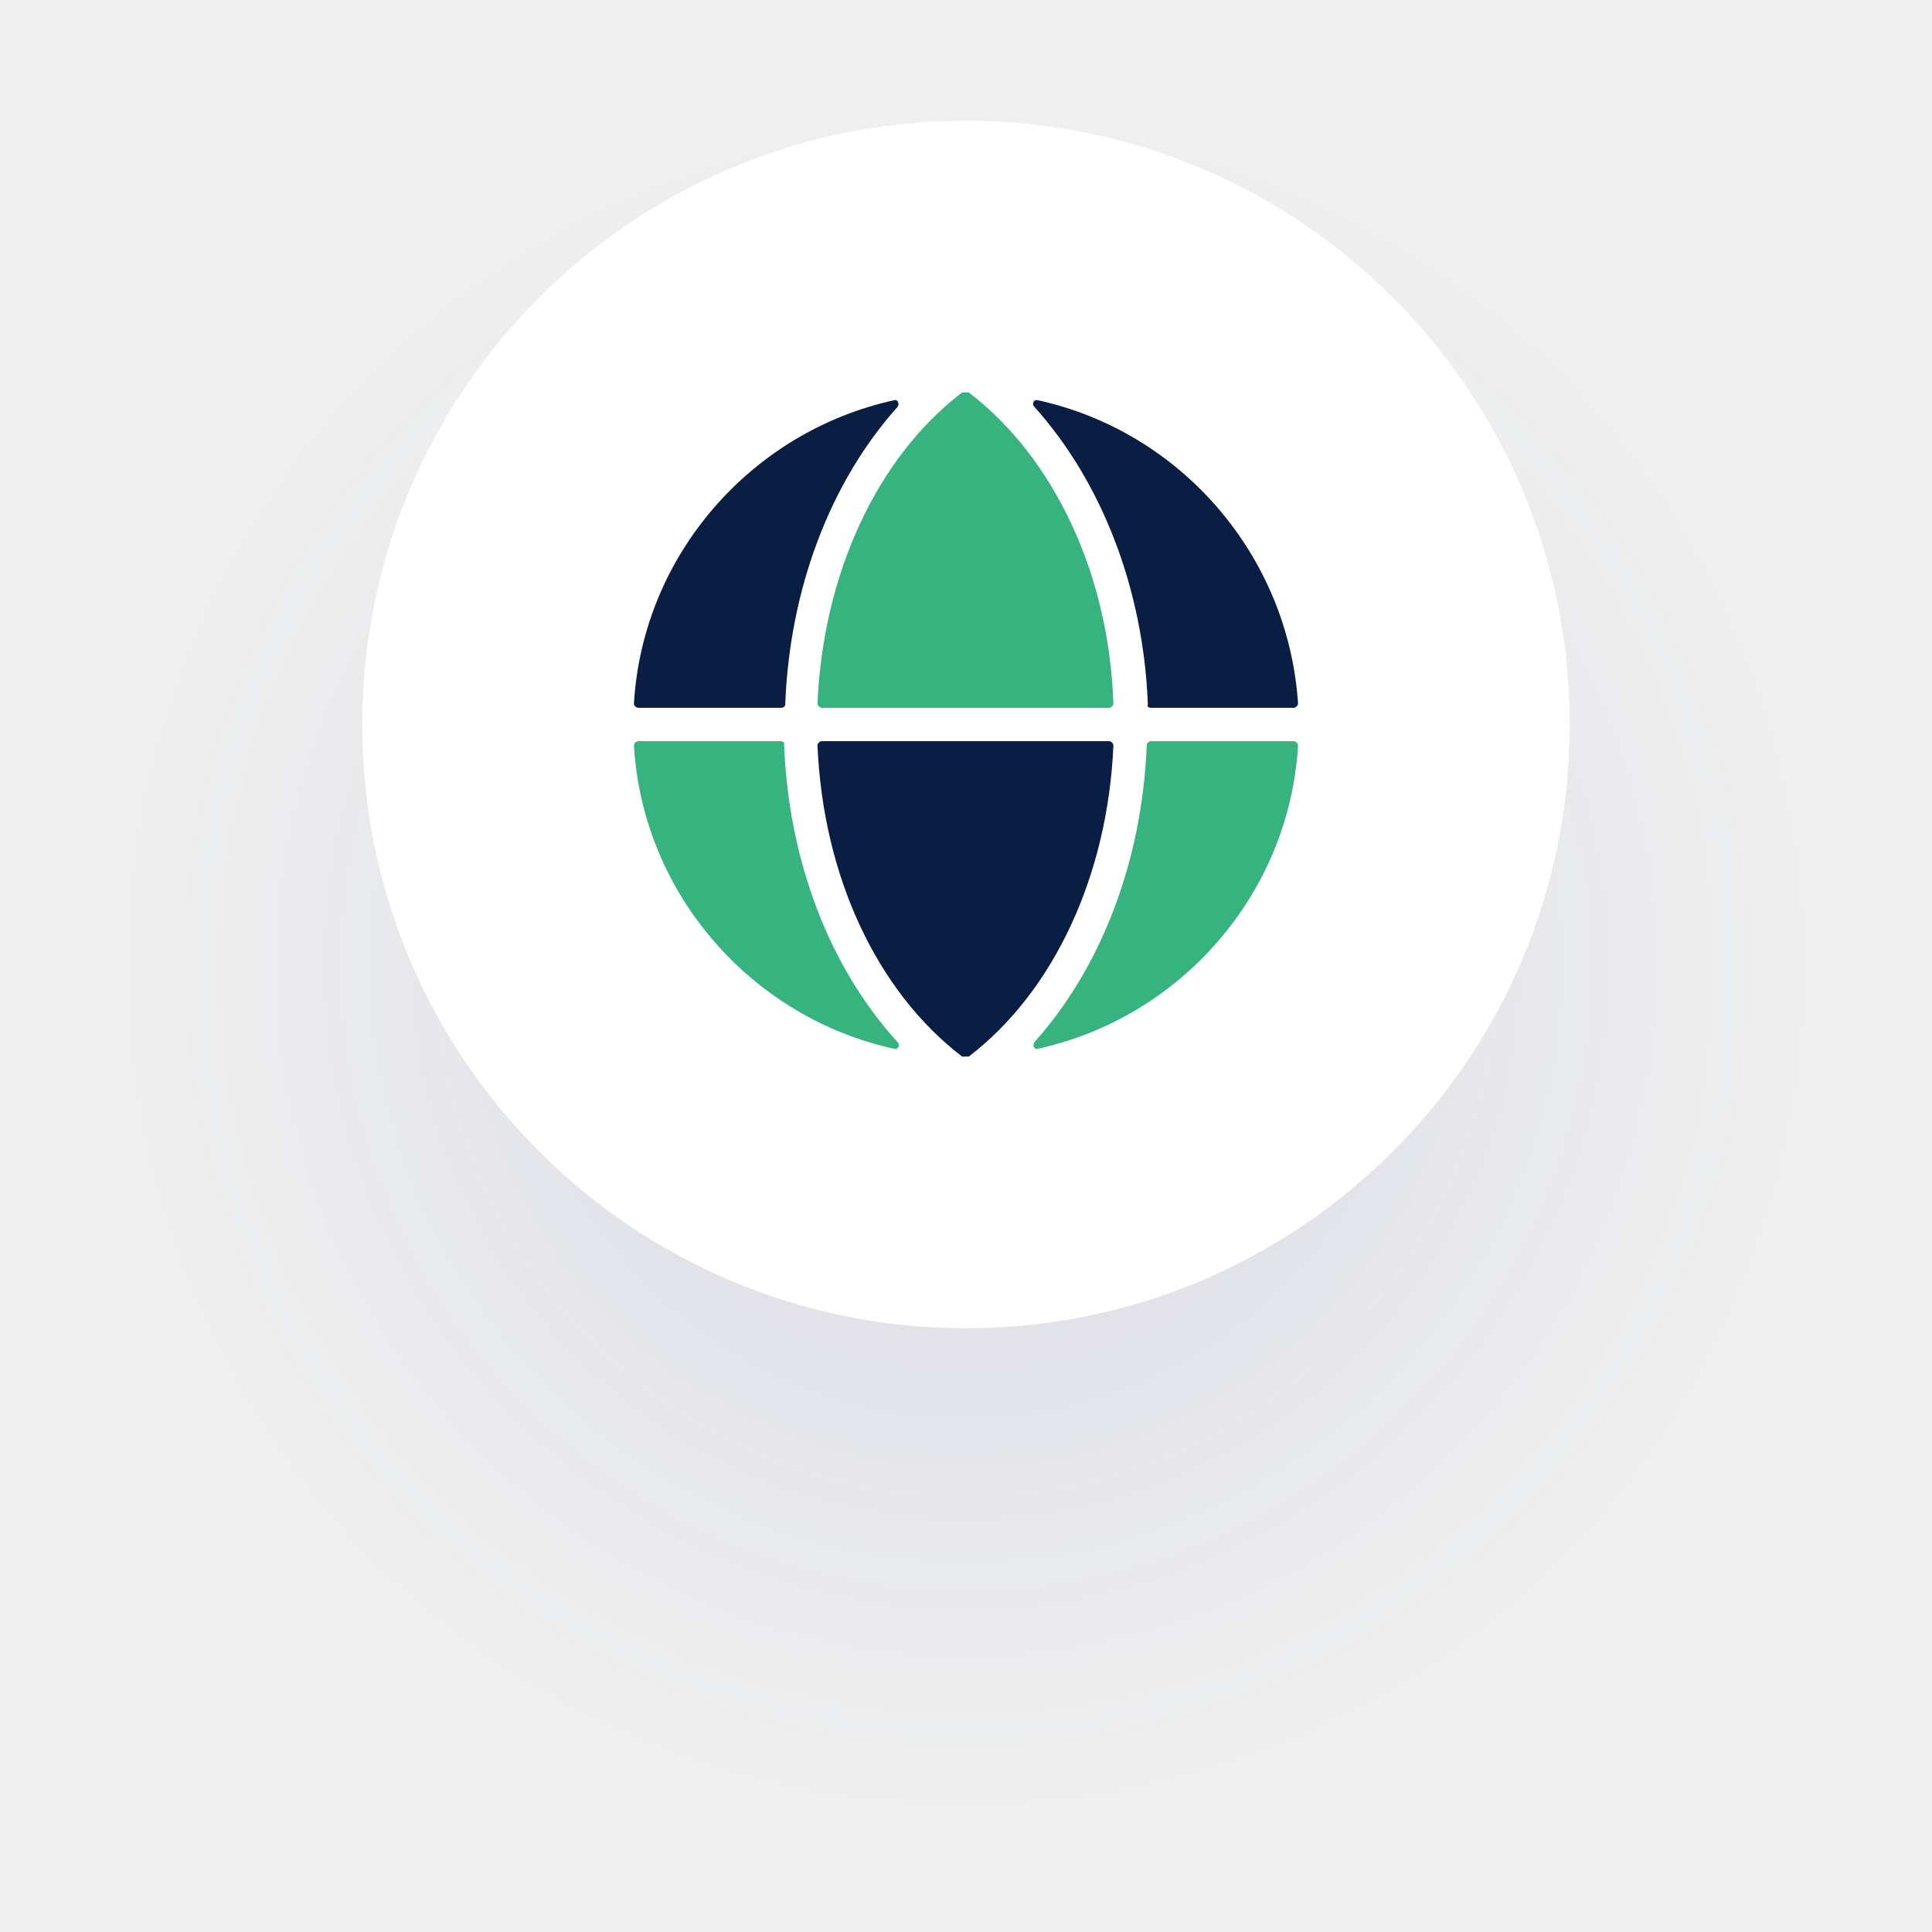
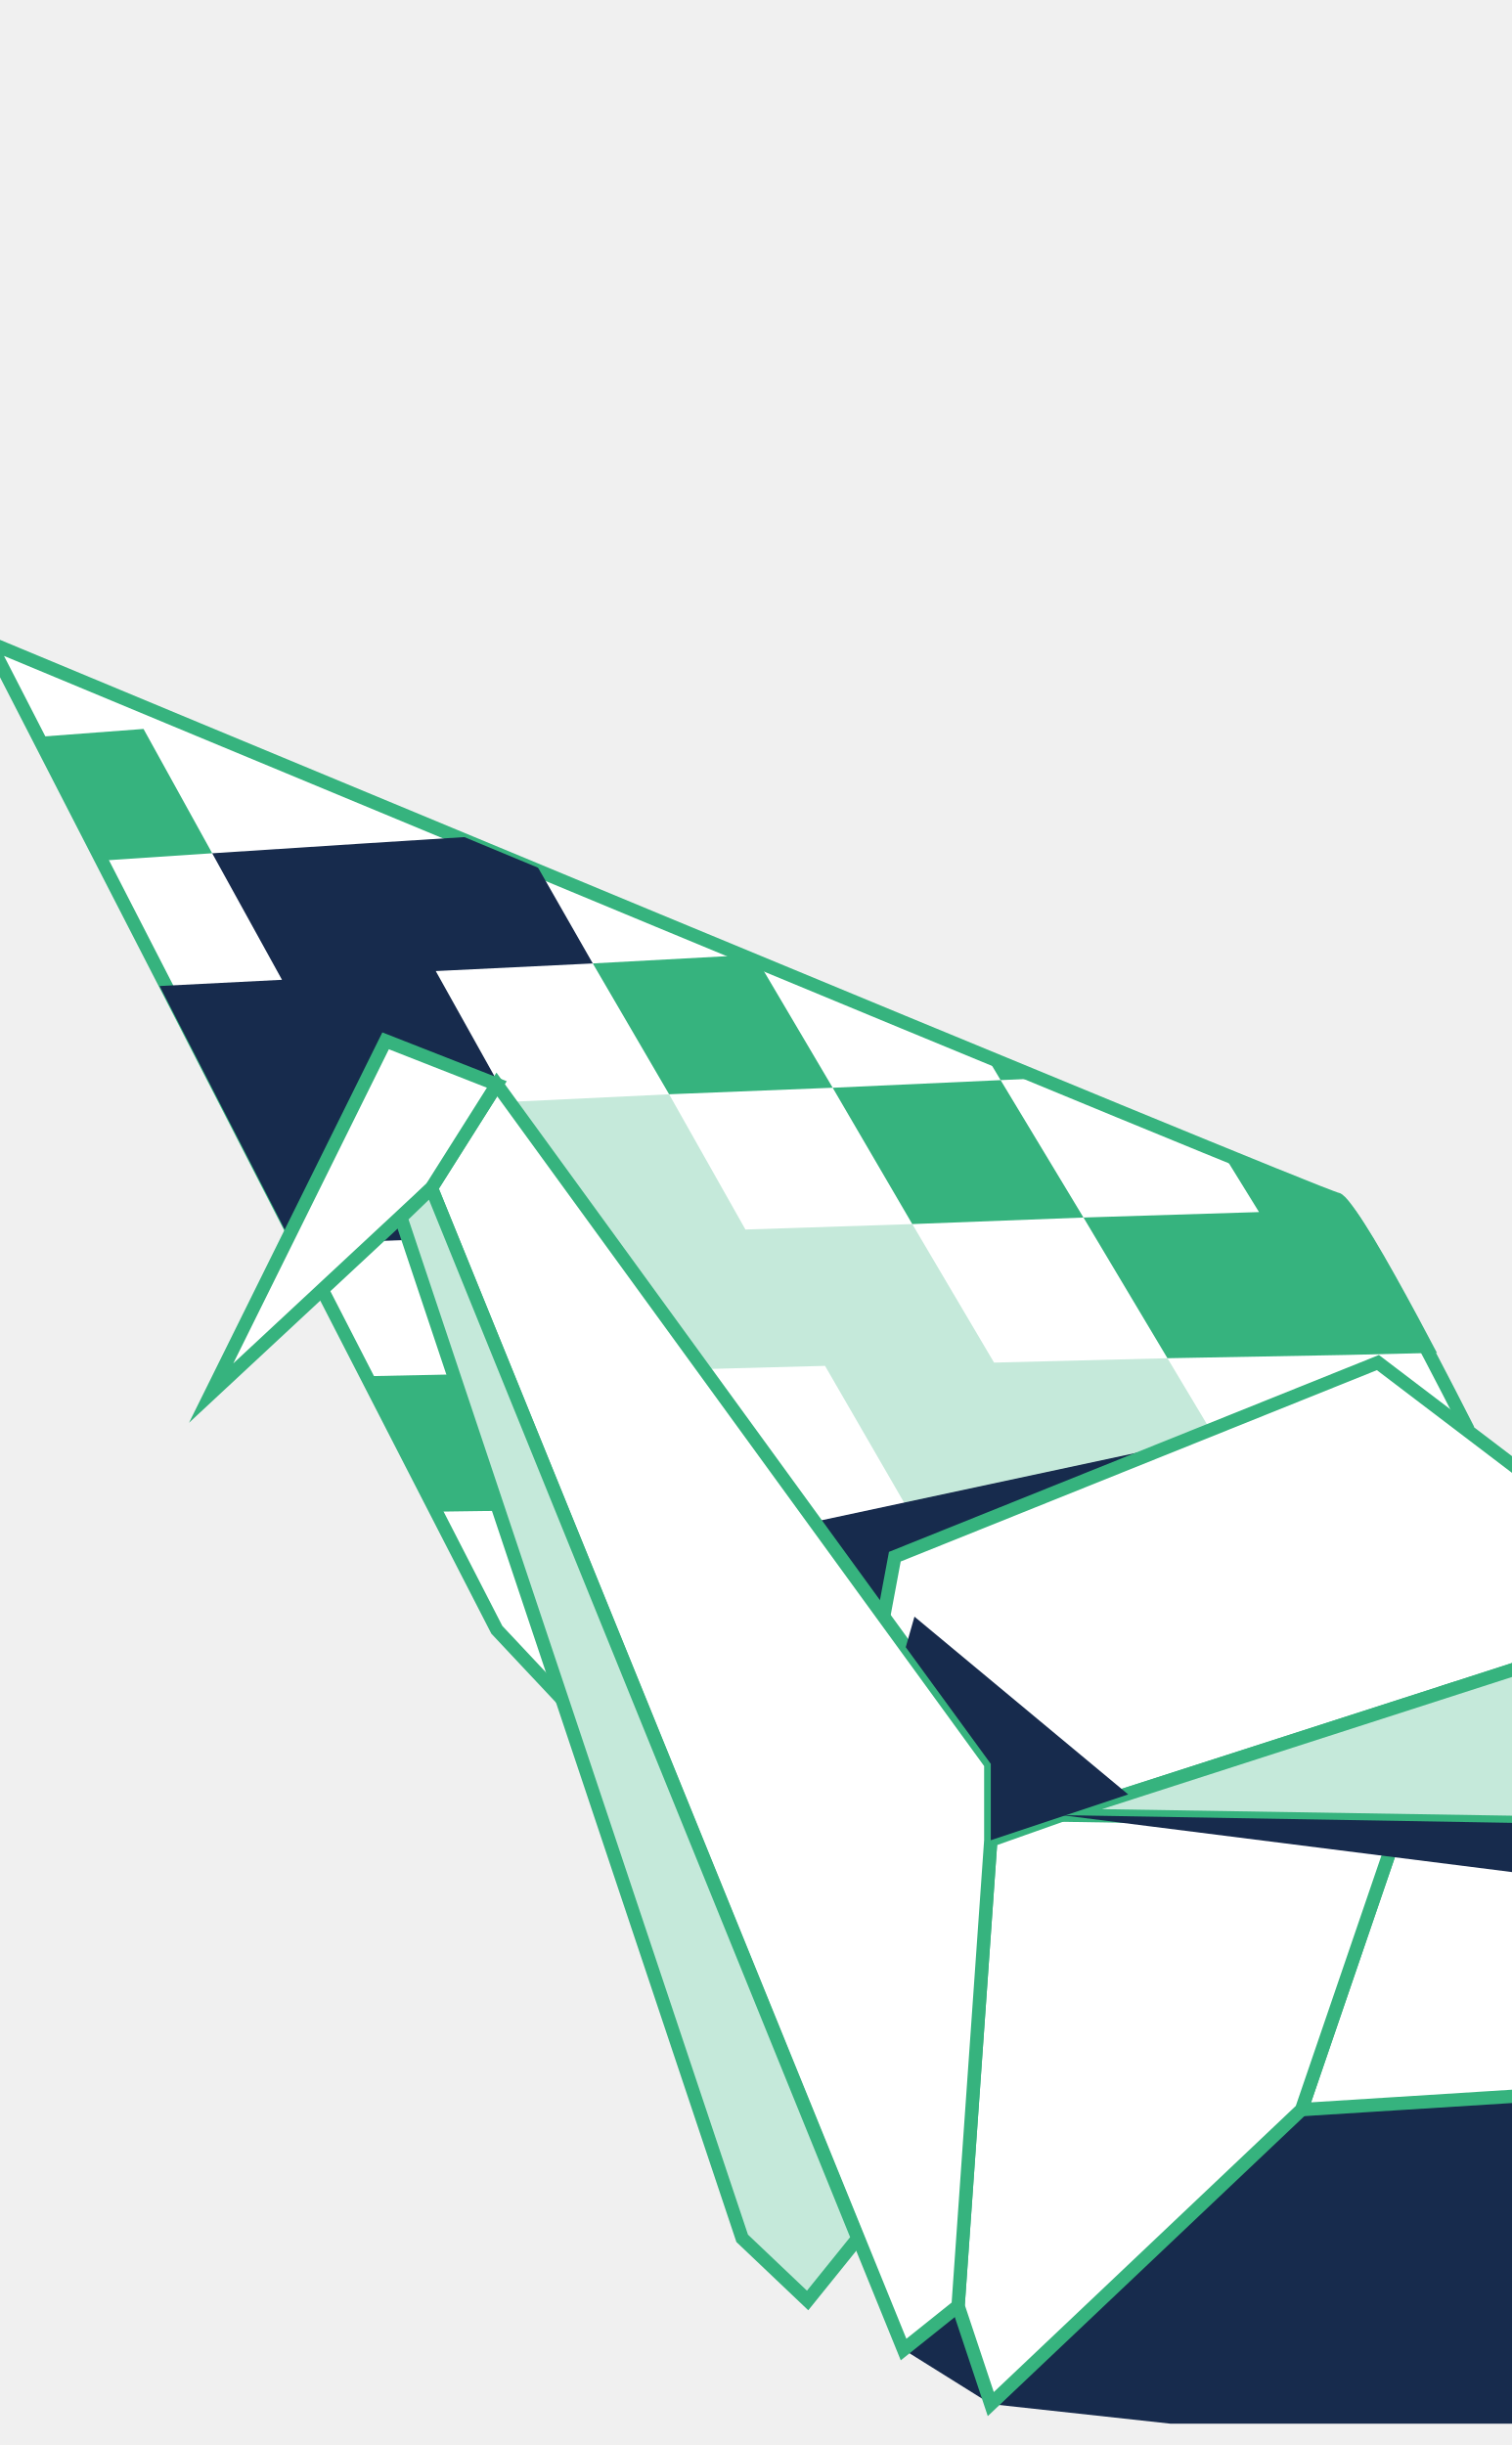
- <svg xmlns="http://www.w3.org/2000/svg" width="128" height="128" viewBox="0 0 128 128" fill="none">
-   <g filter="url(#filter0_d_73_255)">
-     <circle cx="64" cy="48" r="40" fill="white" />
+ <svg xmlns="http://www.w3.org/2000/svg" width="68" height="110" viewBox="0 0 68 110" fill="none">
+   <path d="M71.803 94.077L115.808 109.042H52.67L44.575 108.159L40.651 105.706L54.044 94.077H71.803Z" fill="#172B4D" />
+   <path d="M66.014 66.601V64.246C66.014 64.246 60.863 54.04 60.127 53.942C59.391 53.844 -0.46 28.919 -0.46 28.919L22.352 73.323L31.379 82.94L66.014 66.601Z" fill="white" stroke="#36B37E" stroke-width="0.599" stroke-miterlimit="10" />
+   <mask id="mask0_73_259" style="mask-type:alpha" maskUnits="userSpaceOnUse" x="-1" y="28" width="68" height="56">
+     <path d="M66.197 66.868V64.513C66.197 64.513 61.046 54.307 60.31 54.209C59.574 54.111 -0.277 29.186 -0.277 29.186L22.535 73.59L31.562 83.206L66.197 66.868Z" fill="white" stroke="#36B37E" stroke-width="0.599" stroke-miterlimit="10" />
+   </mask>
+   <g mask="url(#mask0_73_259)">
+     <path d="M41.043 55.071L33.537 55.316L30.103 49.232L22.891 49.576L26.276 55.513L19.114 55.758L22.45 61.793L29.662 61.646L37.118 61.45L40.749 67.73L48.451 67.681L52.277 74.157H60.372L56.398 67.583L52.523 61.106L44.722 61.303L41.043 55.071Z" fill="#C5E9DA" />
+     <path d="M37.462 48.937L33.929 42.951L26.669 43.344L30.103 49.231L37.462 48.937Z" fill="#36B37E" />
+     <path d="M48.745 54.777L45.017 48.595L37.462 48.938L41.043 55.071L48.745 54.777Z" fill="#36B37E" />
+     <path d="M52.768 48.25L48.99 42.117L41.386 42.51L45.017 48.594L52.768 48.25Z" fill="#36B37E" />
+     <path d="M56.643 54.531L48.745 54.776L52.523 61.106L60.568 60.959L68.81 60.762L64.738 54.286L60.764 47.907L52.768 48.251L56.643 54.531Z" fill="#36B37E" />
+     <path d="M15.876 49.87L22.891 49.576L19.604 43.688L26.669 43.345L23.333 37.506L16.367 37.947L9.547 38.389L12.687 44.081L5.917 44.424L-0.657 44.767L2.336 50.459L9.008 50.165L12.148 56.003L19.114 55.758L15.876 49.87Z" fill="#172B4D" />
+     <path d="M5.377 56.199L8.468 62.087L15.385 61.94L12.148 56.003L5.377 56.199Z" fill="#36B37E" />
+     <path d="M-0.068 33.286L2.876 38.83L9.547 38.388L6.457 32.795L-0.068 33.286Z" fill="#36B37E" />
+     <path d="M33.929 42.952L41.386 42.51L37.805 36.573L34.322 30.734L27.11 31.274L20.046 31.814L23.333 37.505L30.495 37.064L33.929 42.952Z" fill="#36B37E" />
+     <path d="M53.013 35.592L45.311 36.082L48.99 42.117L56.84 41.725L53.013 35.592Z" fill="#36B37E" />
+     <path d="M68.908 47.563L64.885 41.283L56.84 41.725L60.764 47.907L68.908 47.563Z" fill="#36B37E" />
+     <path d="M15.386 61.939L18.672 68.023L25.835 67.925L22.45 61.792L15.386 61.939Z" fill="#36B37E" />
  </g>
-   <g clip-path="url(#clip0_73_255)">
-     <path d="M76.271 46.896H85.704C85.852 46.896 85.999 46.749 85.999 46.601C85.336 36.742 78.187 28.575 68.753 26.515C68.532 26.441 68.311 26.735 68.532 26.956C72.954 31.886 75.755 38.949 76.049 46.675C75.976 46.822 76.123 46.896 76.271 46.896Z" fill="#091E42" />
-     <path d="M64.184 26C64.11 26 64.037 26 63.963 26C63.889 26 63.816 26 63.742 26C58.067 30.341 54.529 38.067 54.161 46.602C54.161 46.749 54.308 46.896 54.456 46.896H73.471C73.618 46.896 73.765 46.749 73.765 46.602C73.471 38.067 69.859 30.341 64.184 26Z" fill="#36B37E" />
-     <path d="M54.456 49.103C54.308 49.103 54.161 49.251 54.161 49.398C54.529 58.007 58.067 65.659 63.742 70C63.816 70 63.889 70 63.963 70C64.037 70 64.11 70 64.184 70C69.859 65.659 73.397 57.933 73.765 49.398C73.765 49.251 73.618 49.103 73.471 49.103H54.456Z" fill="#091E42" />
-     <path d="M75.976 49.324C75.681 57.05 72.954 64.114 68.532 69.043C68.385 69.264 68.532 69.558 68.753 69.485C78.187 67.425 85.41 59.257 85.999 49.398C85.999 49.251 85.852 49.103 85.704 49.103H76.271C76.123 49.103 75.976 49.251 75.976 49.324Z" fill="#36B37E" />
-     <path d="M51.728 49.103H42.294C42.147 49.103 42 49.251 42 49.398C42.589 59.257 49.812 67.425 59.246 69.485C59.467 69.558 59.688 69.264 59.467 69.043C54.971 64.114 52.244 57.05 51.949 49.324C52.023 49.251 51.876 49.103 51.728 49.103Z" fill="#36B37E" />
-     <path d="M52.023 46.675C52.318 38.949 55.045 31.886 59.467 26.956C59.614 26.735 59.467 26.441 59.246 26.515C49.812 28.575 42.589 36.742 42 46.601C42 46.749 42.147 46.896 42.294 46.896H51.728C51.876 46.896 52.023 46.822 52.023 46.675Z" fill="#091E42" />
-   </g>
-   <defs>
-     <filter id="filter0_d_73_255" x="0" y="0" width="128" height="128" filterUnits="userSpaceOnUse" color-interpolation-filters="sRGB">
-       <feFlood flood-opacity="0" result="BackgroundImageFix" />
-       <feColorMatrix in="SourceAlpha" type="matrix" values="0 0 0 0 0 0 0 0 0 0 0 0 0 0 0 0 0 0 127 0" result="hardAlpha" />
-       <feOffset dy="16" />
-       <feGaussianBlur stdDeviation="12" />
-       <feColorMatrix type="matrix" values="0 0 0 0 0.146 0 0 0 0 0.185 0 0 0 0 0.537 0 0 0 0.08 0" />
-       <feBlend mode="normal" in2="BackgroundImageFix" result="effect1_dropShadow_73_255" />
-       <feBlend mode="normal" in="SourceGraphic" in2="effect1_dropShadow_73_255" result="shape" />
-     </filter>
-     <clipPath id="clip0_73_255">
-       <rect width="44" height="44" fill="white" transform="translate(41.9997 26)" />
-     </clipPath>
-   </defs>
+   <path d="M52.67 65.03L25.197 70.918L24.511 72.734L30.643 81.124L52.67 65.03Z" fill="#172B4D" />
+   <path d="M76.12 72.538L70.576 67.827L61.991 61.302L40.258 70.035L39.277 75.285L44.575 82.792L76.12 72.538Z" fill="white" stroke="#36B37E" stroke-width="0.599" stroke-miterlimit="10" />
+   <path d="M64.984 76.119L81.026 70.918L71.803 94.077L58.557 94.911L64.984 76.119Z" fill="white" stroke="#36B37E" stroke-width="0.599" stroke-miterlimit="10" />
+   <path d="M47.764 81.663L44.575 82.792L43.104 103.743L44.575 108.159L58.557 94.911L64.984 76.119L47.764 81.663Z" fill="white" stroke="#36B37E" stroke-width="0.599" stroke-miterlimit="10" />
+   <path d="M90.69 67.827L118.408 82.792L47.764 81.663L90.69 67.827Z" fill="#C5E9DA" stroke="#36B37E" stroke-width="0.599" stroke-miterlimit="10" />
+   <path d="M44.575 82.792V79.358L22.352 48.79L19.408 53.451L40.651 105.706L43.104 103.743L44.575 82.792Z" fill="white" stroke="#36B37E" stroke-width="0.599" stroke-miterlimit="10" />
+   <path d="M22.352 48.79L19.408 53.451L9.499 62.675L17.348 46.827L22.352 48.79Z" fill="white" stroke="#36B37E" stroke-width="0.599" stroke-miterlimit="10" />
+   <path d="M75.335 85.148L47.764 81.664L76.561 82.155L75.335 85.148Z" fill="#172B4D" />
+   <path d="M50.757 80.731L41.141 72.733L40.749 74.107L44.575 79.357V82.792L50.757 80.731Z" fill="#172B4D" />
+   <path d="M38.59 100.701L36.334 103.498L33.39 100.701L18.035 54.776L19.409 53.451L38.59 100.701Z" fill="#C5E9DA" stroke="#36B37E" stroke-width="0.599" stroke-miterlimit="10" />
</svg>
